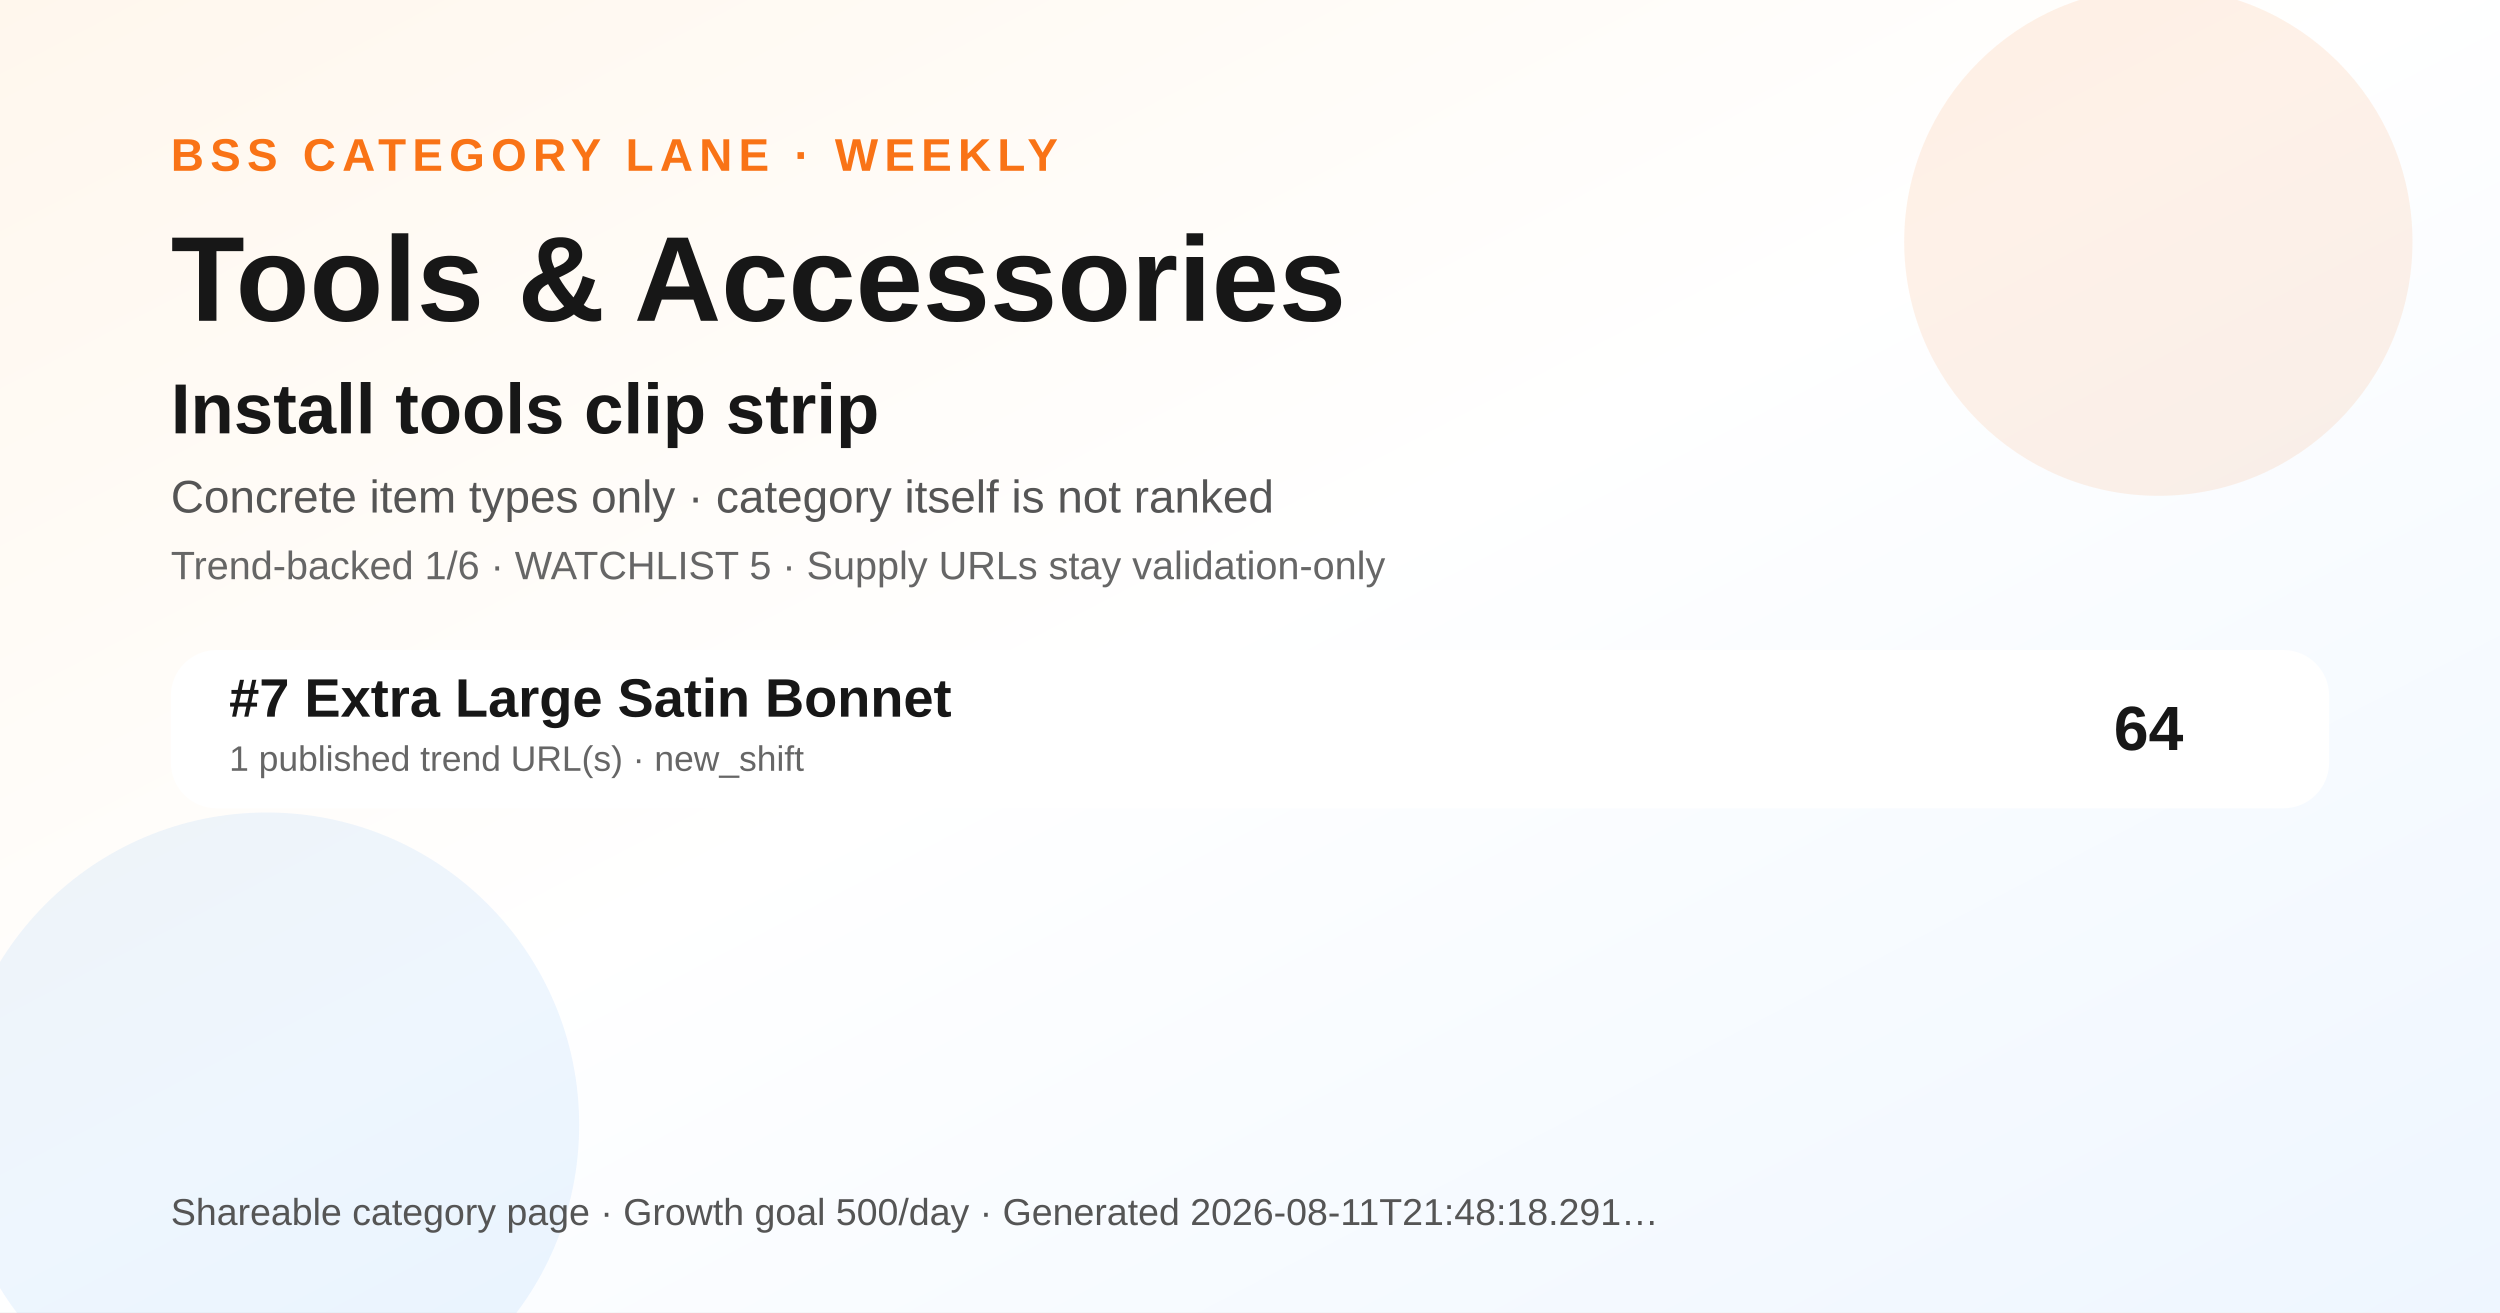
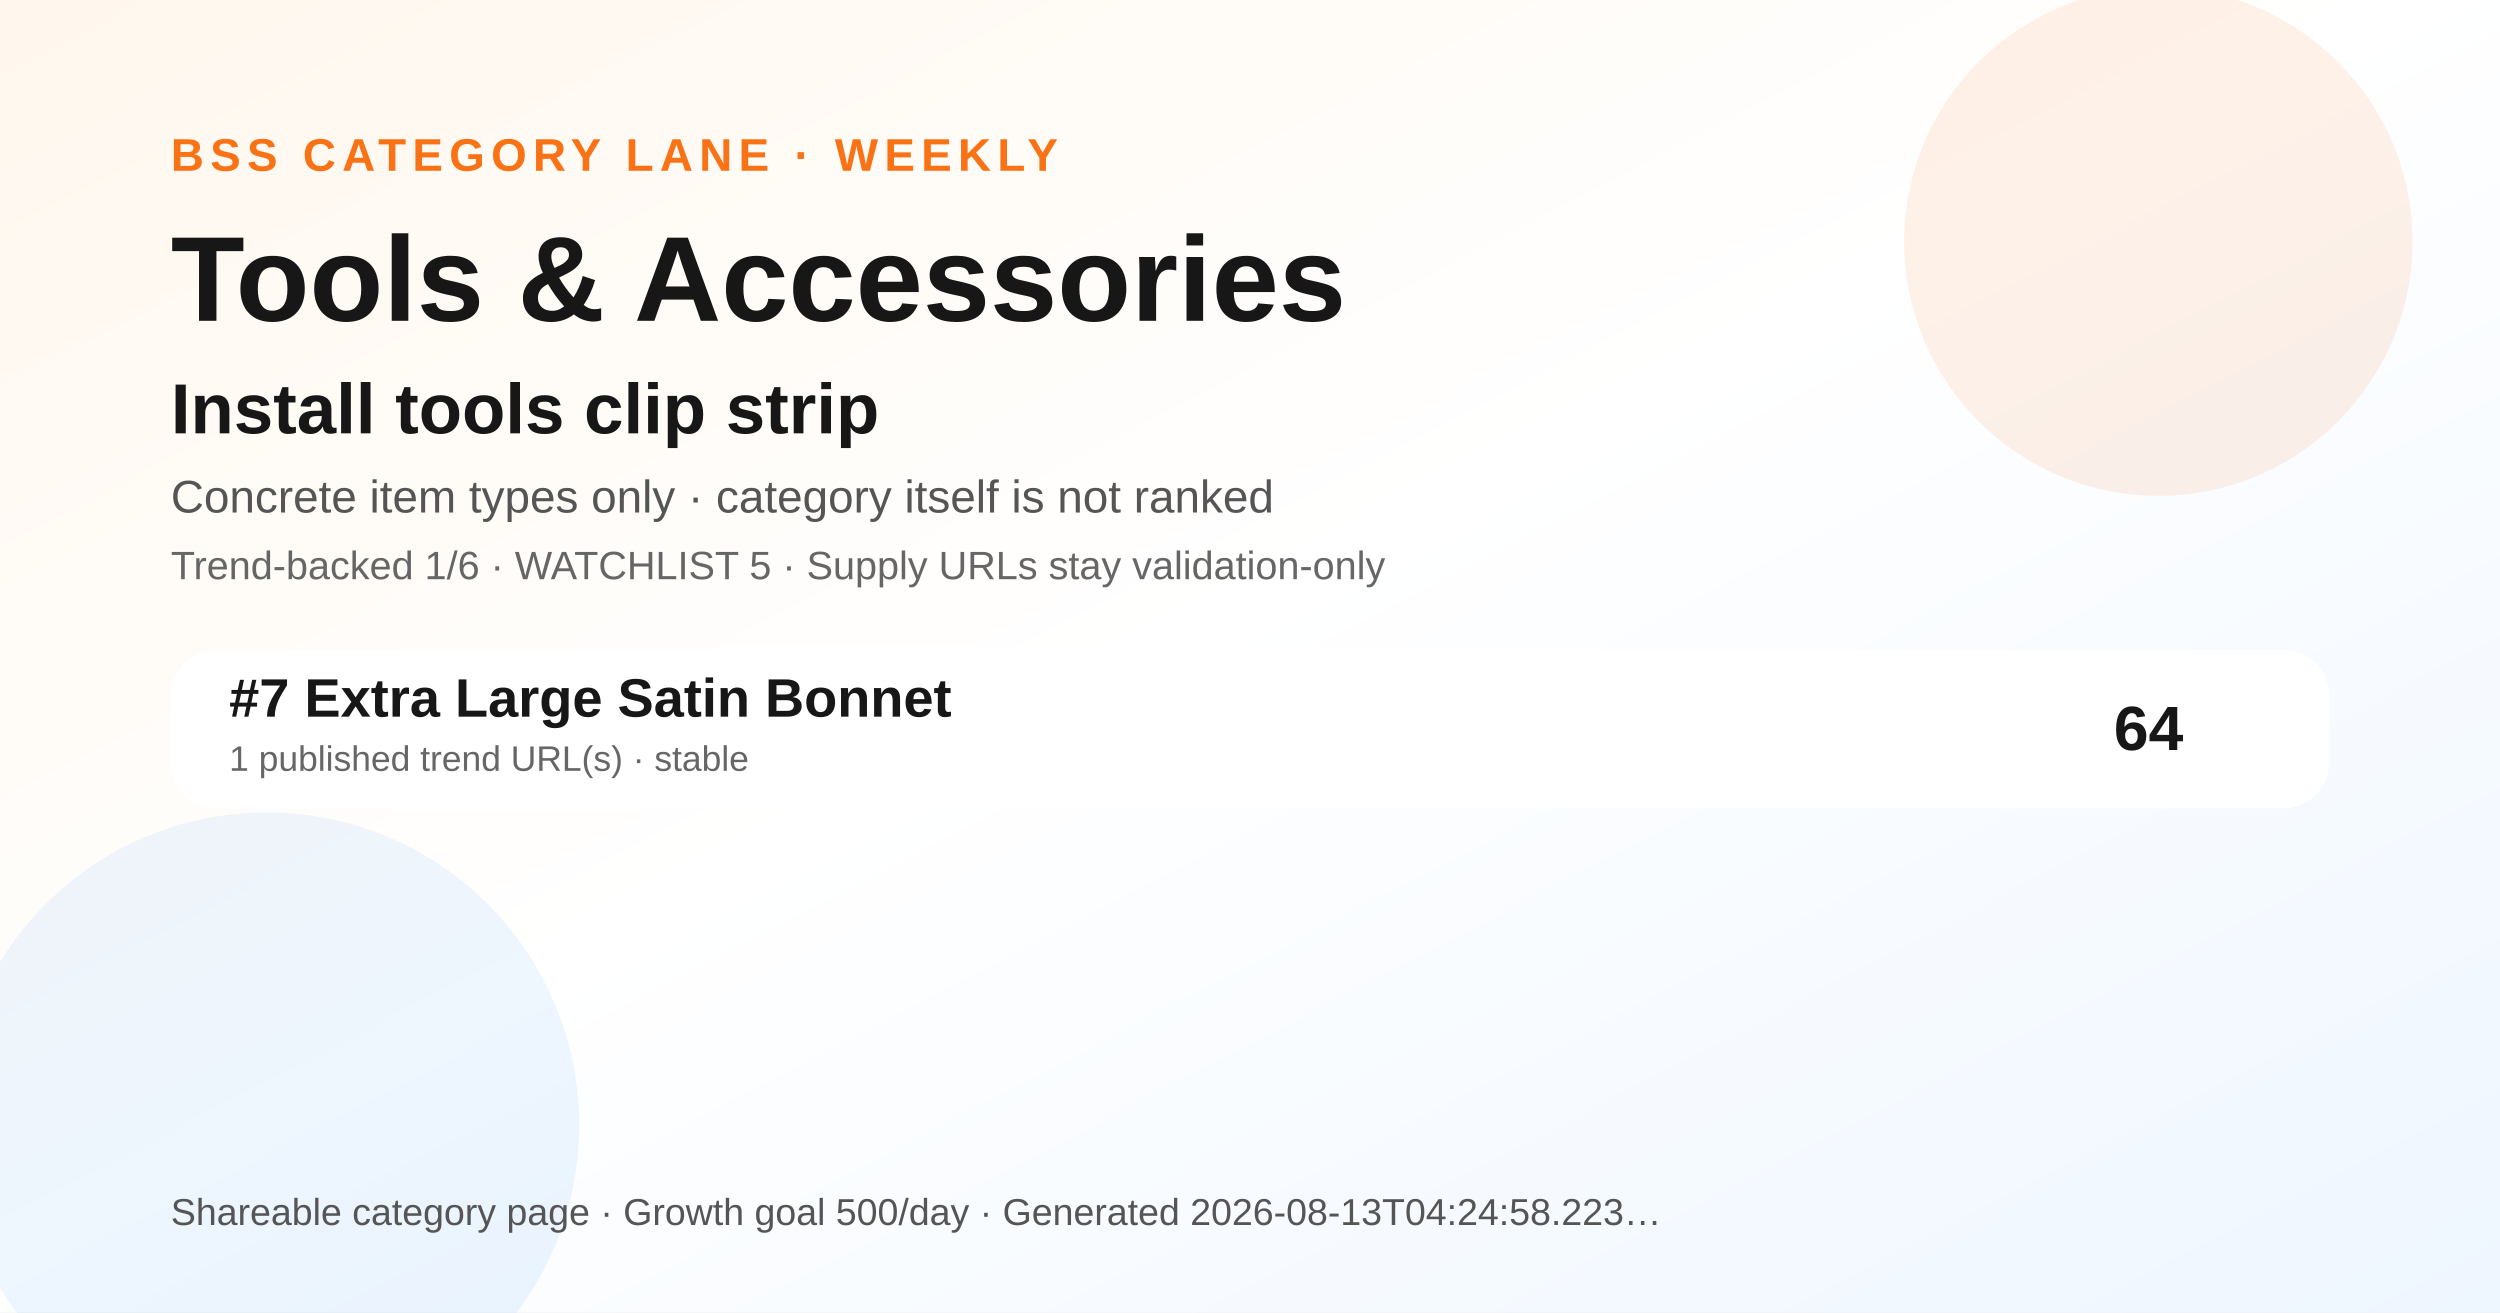
<svg xmlns="http://www.w3.org/2000/svg" width="1200" height="630" viewBox="0 0 1200 630" role="img" aria-label="Tools &amp; Accessories BSS category ranking social preview">
  <defs>
    <linearGradient id="bg" x1="0" y1="0" x2="1" y2="1">
      <stop offset="0" stop-color="#fff7ed" />
      <stop offset="0.48" stop-color="#ffffff" />
      <stop offset="1" stop-color="#eef6ff" />
    </linearGradient>
  </defs>
  <rect width="1200" height="630" fill="url(#bg)" />
  <circle cx="1036" cy="116" r="122" fill="#f97316" opacity="0.10" />
  <circle cx="128" cy="540" r="150" fill="#0072f5" opacity="0.07" />
  <text x="82" y="82" font-family="Arial, Helvetica, sans-serif" font-size="22" font-weight="700" fill="#f97316" letter-spacing="3">BSS CATEGORY LANE · WEEKLY</text>
  <text x="82" y="154" font-family="Arial, Helvetica, sans-serif" font-size="58" font-weight="800" fill="#171717">Tools &amp; Accessories</text>
  <text x="82" y="208" font-family="Arial, Helvetica, sans-serif" font-size="34" font-weight="800" fill="#171717">Install tools clip strip</text>
  <text x="82" y="246" font-family="Arial, Helvetica, sans-serif" font-size="22" fill="#555555">Concrete item types only · category itself is not ranked</text>
  <text x="82" y="278" font-family="Arial, Helvetica, sans-serif" font-size="19" fill="#666666">Trend-backed 1/6 · WATCHLIST 5 · Supply URLs stay validation-only</text>
  <g transform="translate(82 312)">
    <rect width="1036" height="76" rx="22" fill="#ffffff" opacity="0.96" />
    <text x="28" y="32" font-family="Arial, Helvetica, sans-serif" font-size="26" font-weight="700" fill="#171717">#7 Extra Large Satin Bonnet</text>
-     <text x="28" y="58" font-family="Arial, Helvetica, sans-serif" font-size="17" fill="#666666">1 published trend URL(s) · new_shift</text>
+     <text x="28" y="58" font-family="Arial, Helvetica, sans-serif" font-size="17" fill="#666666">1 published trend URL(s) · stable</text>
    <text x="966" y="48" text-anchor="end" font-family="Arial, Helvetica, sans-serif" font-size="30" font-weight="700" fill="#171717">64</text>
  </g>
  <g transform="translate(82 588)">
-     <text font-family="Arial, Helvetica, sans-serif" font-size="18" fill="#555555">Shareable category page · Growth goal 500/day · Generated 2026-08-11T21:48:18.291…</text>
+     <text font-family="Arial, Helvetica, sans-serif" font-size="18" fill="#555555">Shareable category page · Growth goal 500/day · Generated 2026-08-13T04:24:58.223…</text>
  </g>
</svg>
